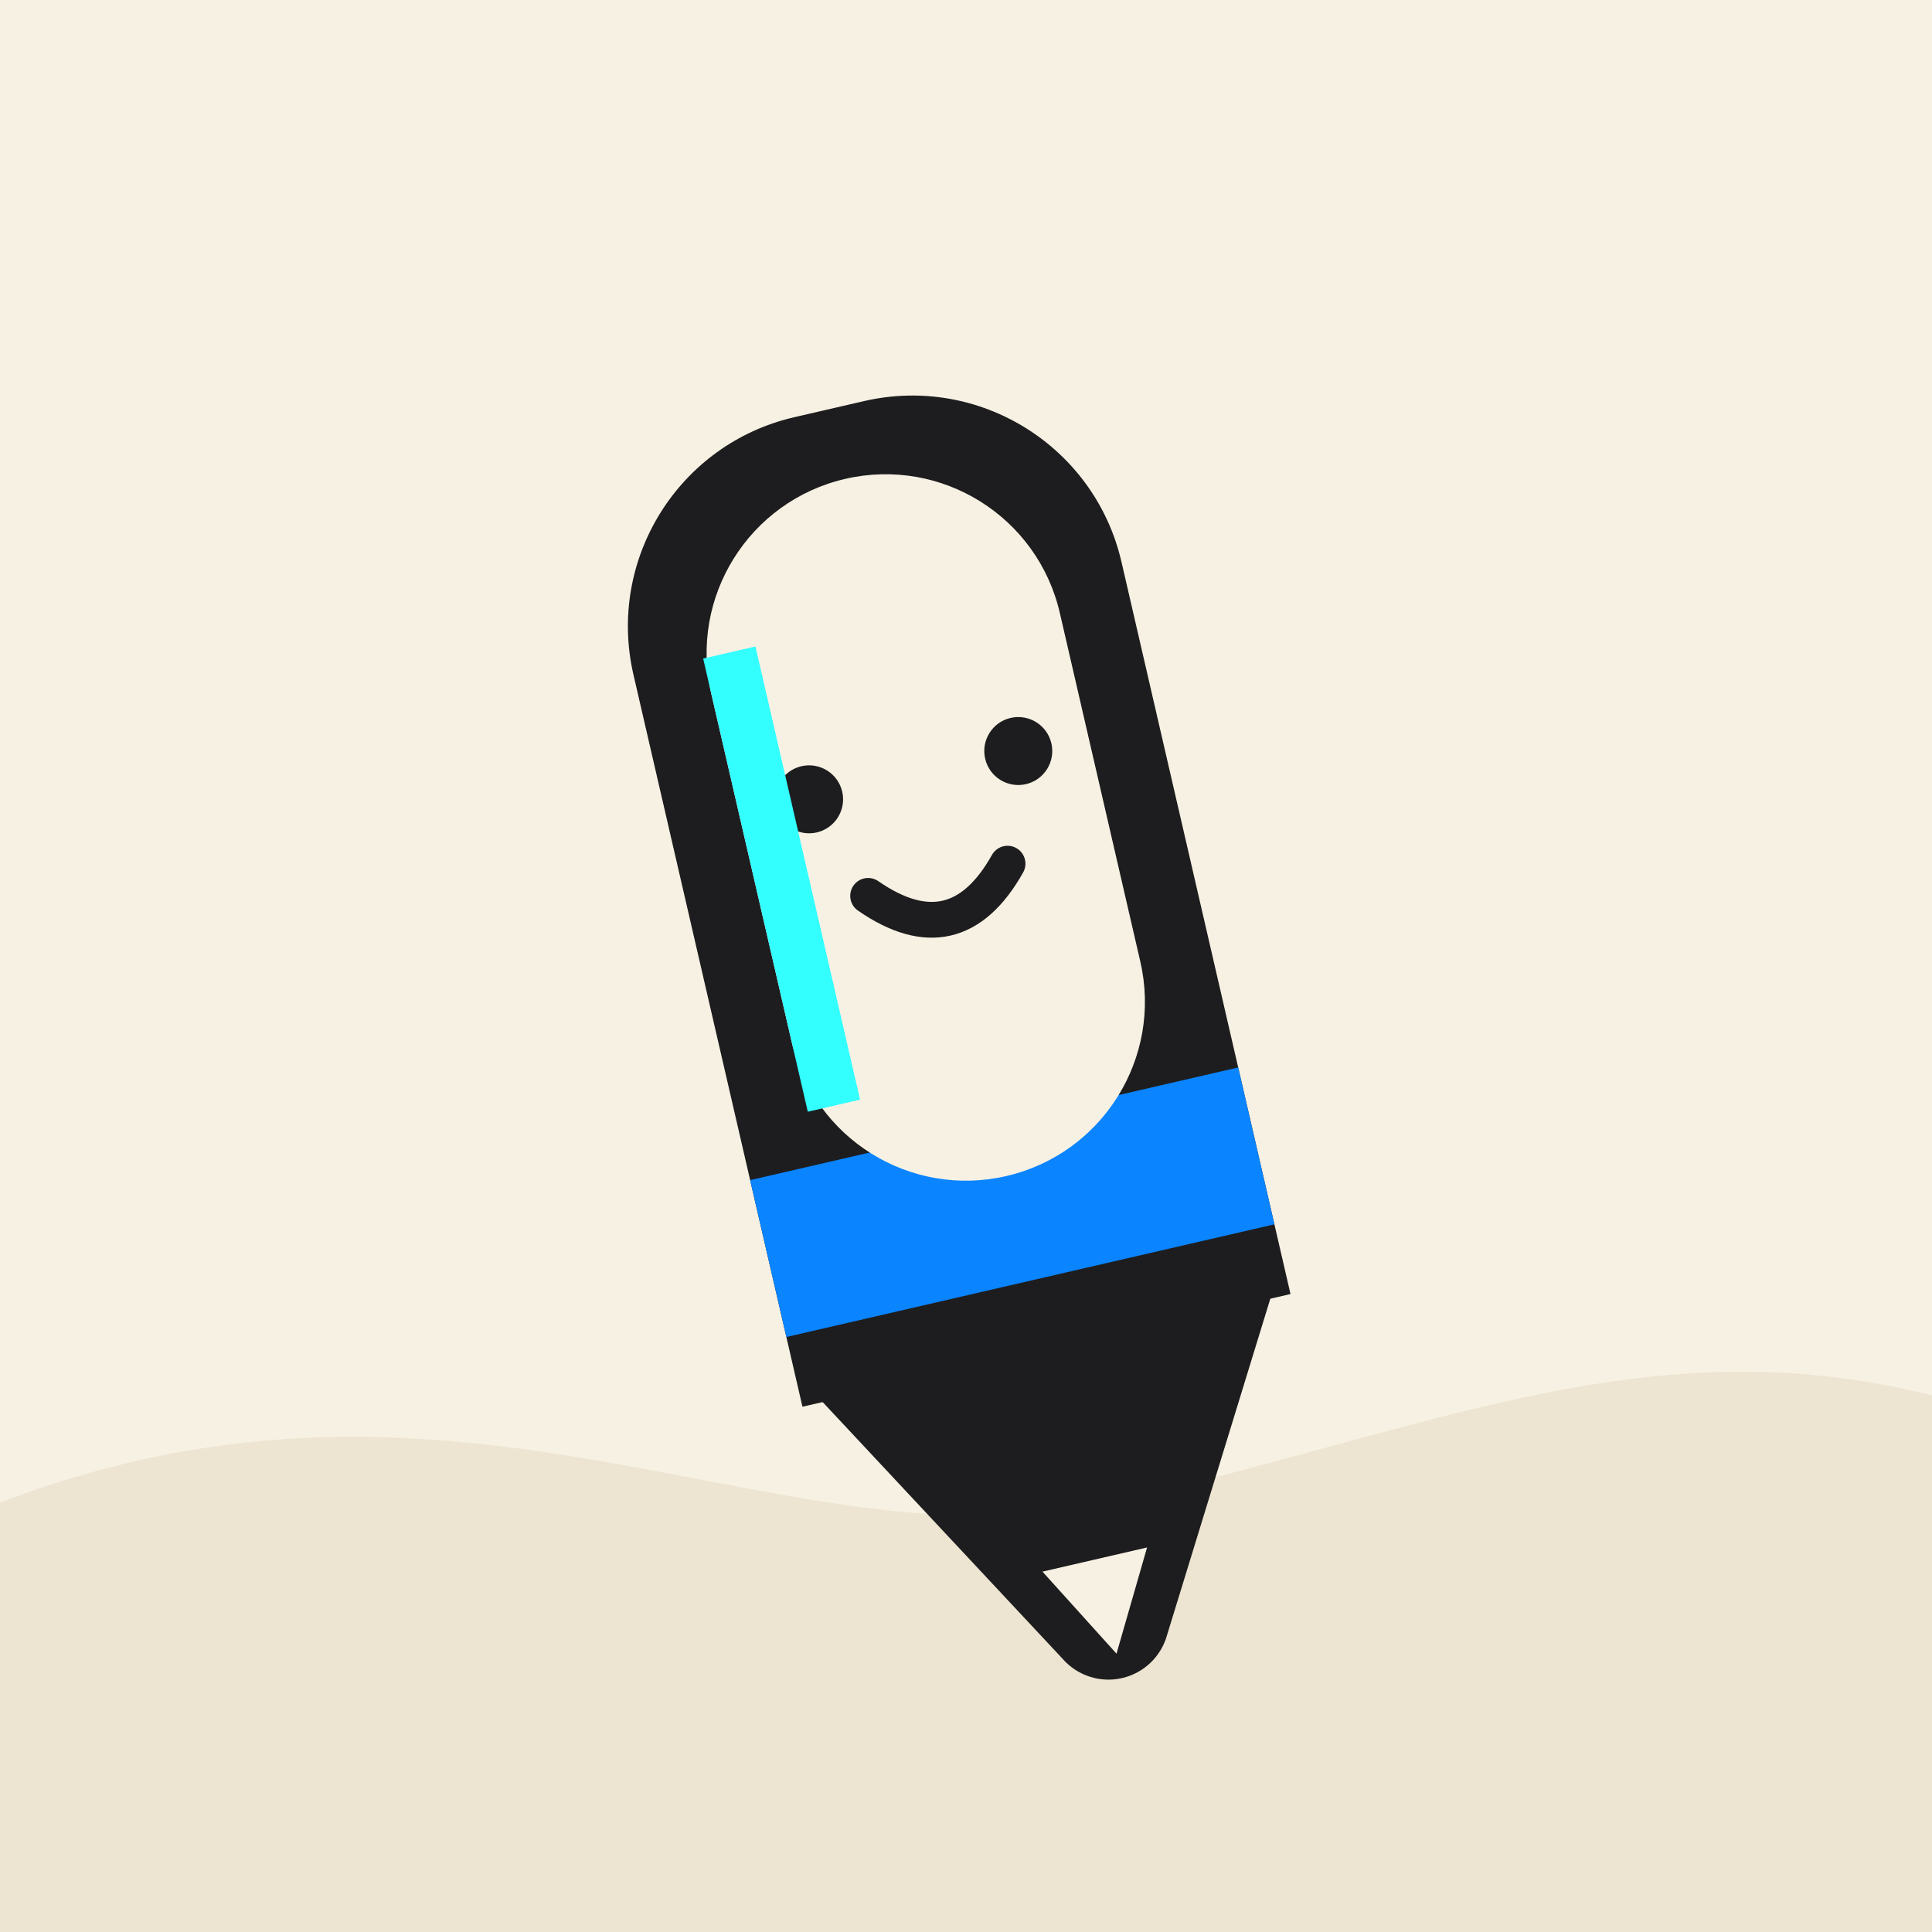
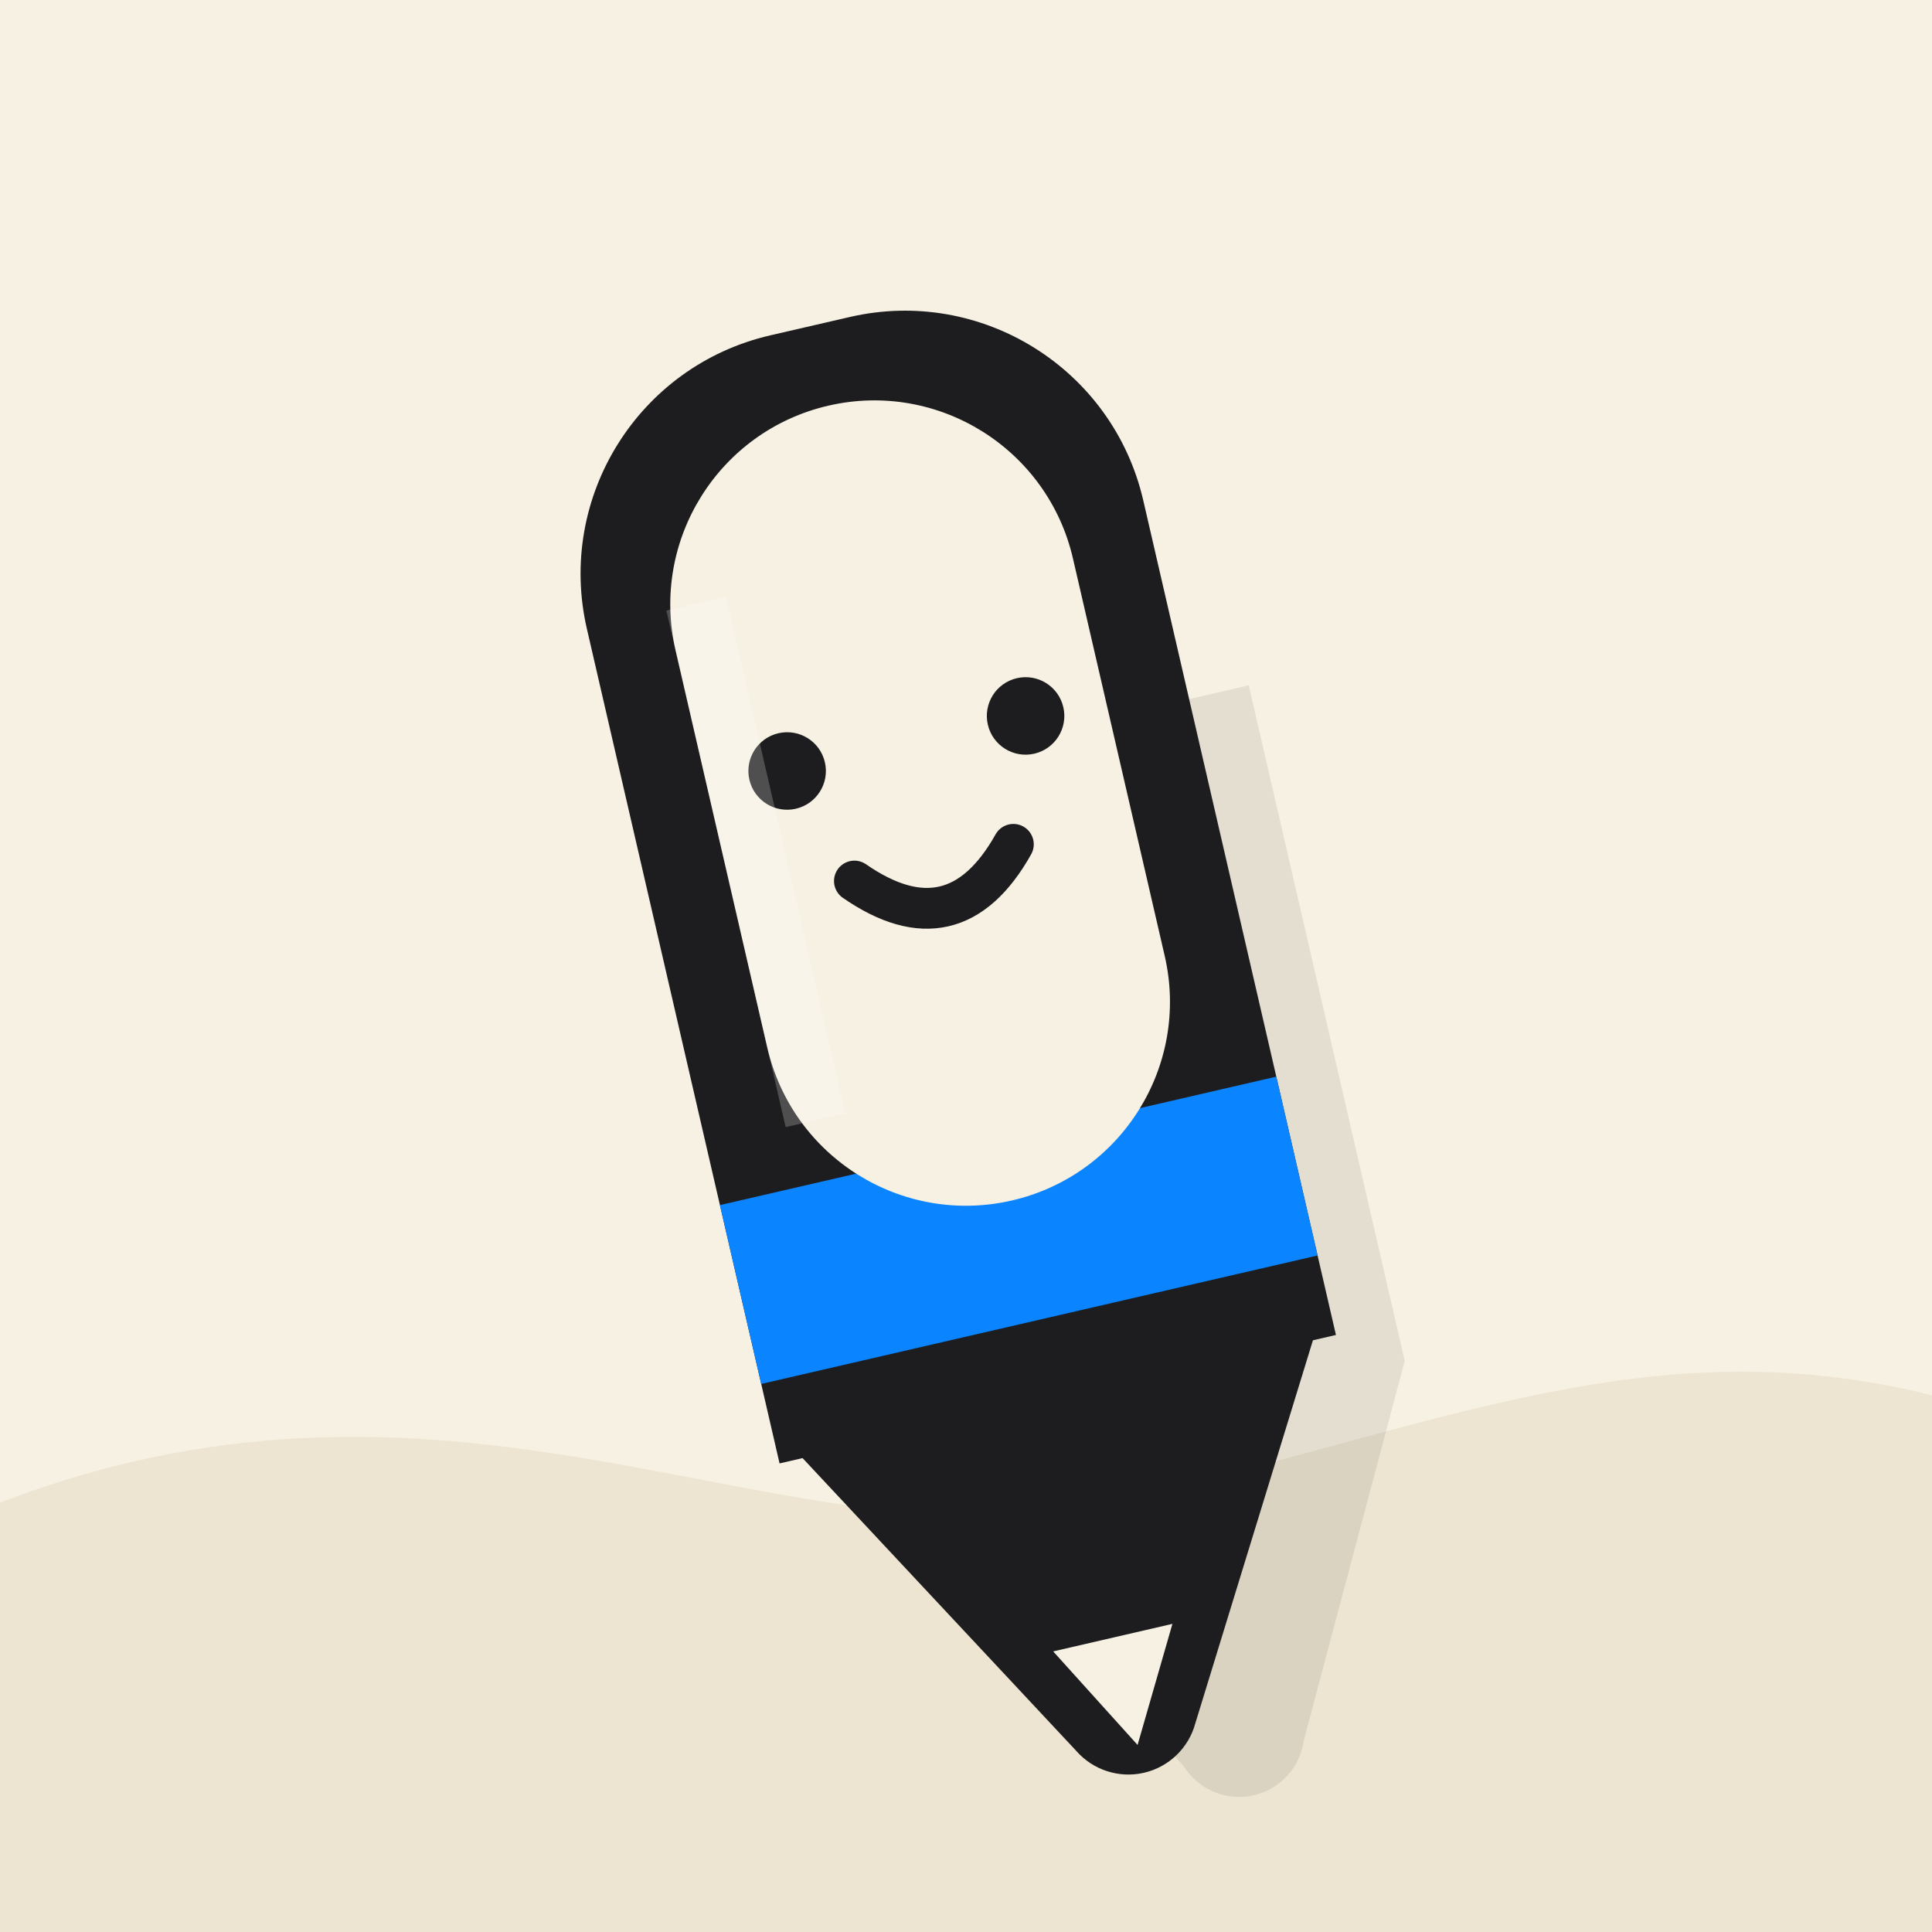
<svg xmlns="http://www.w3.org/2000/svg" width="108" height="108" viewBox="0 0 108 108">
-   <path fill="#F7F1E3" d="M0,0h108v108h-108z" />
+   <rect width="108" height="108" fill="#F7F1E3" />
  <path fill="#EDE5D2" d="M0,84c26,-10 44,4 62,0s30,-10 46,-6v30h-108z" />
-   <g transform="rotate(-13 54 56)">
-     <path fill="#14000000" d="M47,44h24v34l-9,17a3.2,3.2 0 0,1 -6,0l-9,-17z" />
-     <path fill="#1D1D1F" d="M40,34a12,12 0 0,1 12,-12h4a12,12 0 0,1 12,12v42h-28z" />
-     <path fill="#1D1D1F" d="M40,74h28l-11,19a3.4,3.4 0 0,1 -6,0z" />
-     <path fill="#F7F1E3" d="M51,88h6l-3,5.4z" />
-     <path fill="#0A84FF" d="M40,63h28v9h-28z" />
-     <path fill="#F7F1E3" d="M44,36a10,10 0 0,1 20,0v20a10,10 0 0,1 -20,0z" />
-     <circle cx="48" cy="43" r="1.9" fill="#1D1D1F" />
-     <circle cx="60" cy="43" r="1.9" fill="#1D1D1F" />
-     <path d="M50,49q4,4.4 8,0" stroke="#1D1D1F" stroke-linecap="round" stroke-width="2" fill="none" />
-     <path fill="#33FFFFFF" d="M44,34h3v26h-3z" />
+   <g transform="translate(54,56) scale(1.14) translate(-54,-56)">
+     <g transform="rotate(-13 54 56)">
+       <path fill="#000000" fill-opacity="0.08" d="M47,44h24v34l-9,17a3.2,3.2 0 0,1 -6,0l-9,-17z" />
+       <path fill="#1D1D1F" d="M40,34a12,12 0 0,1 12,-12h4a12,12 0 0,1 12,12v42h-28z" />
+       <path fill="#1D1D1F" d="M40,74h28l-11,19a3.4,3.4 0 0,1 -6,0z" />
+       <path fill="#F7F1E3" d="M51,88h6l-3,5.4z" />
+       <path fill="#0A84FF" d="M40,63h28v9h-28z" />
+       <path fill="#F7F1E3" d="M44,36a10,10 0 0,1 20,0v20a10,10 0 0,1 -20,0z" />
+       <circle cx="48" cy="43" r="1.9" fill="#1D1D1F" />
+       <circle cx="60" cy="43" r="1.9" fill="#1D1D1F" />
+       <path d="M50,49q4,4.4 8,0" stroke="#1D1D1F" stroke-linecap="round" stroke-width="2" fill="none" />
+       <rect x="44" y="34" width="3" height="26" fill="#FFFFFF" fill-opacity="0.22" />
+     </g>
  </g>
</svg>
